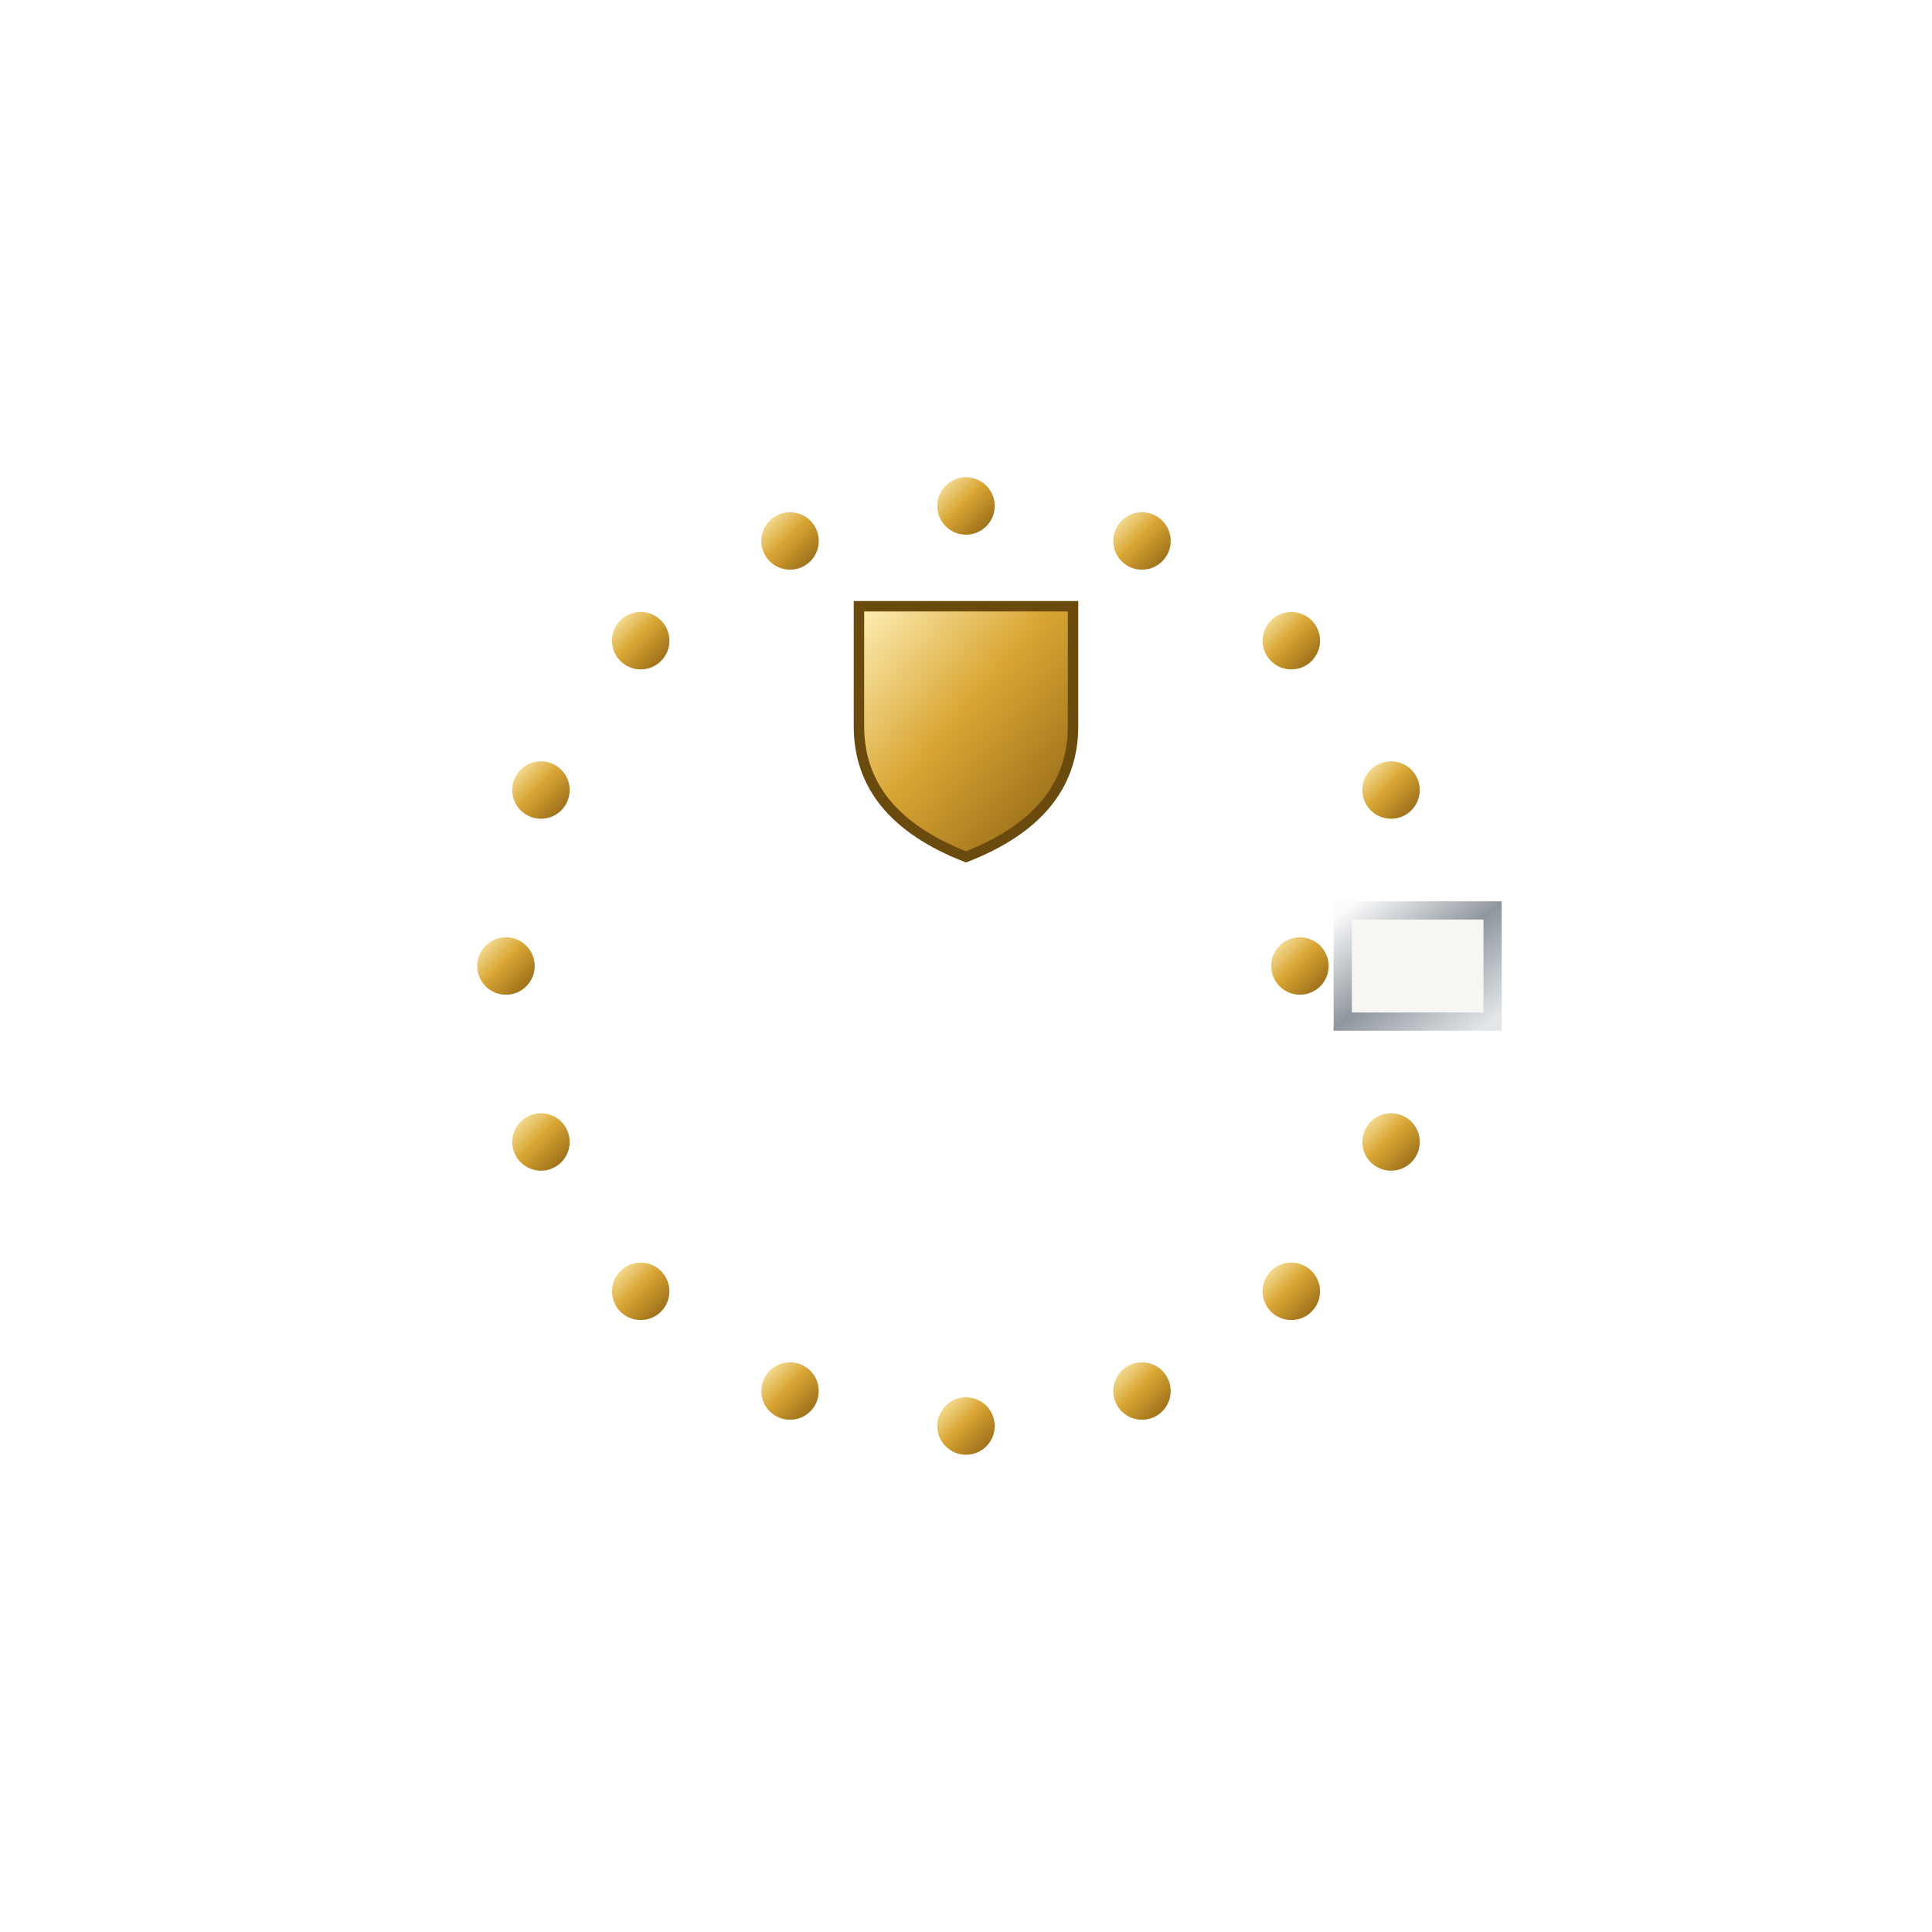
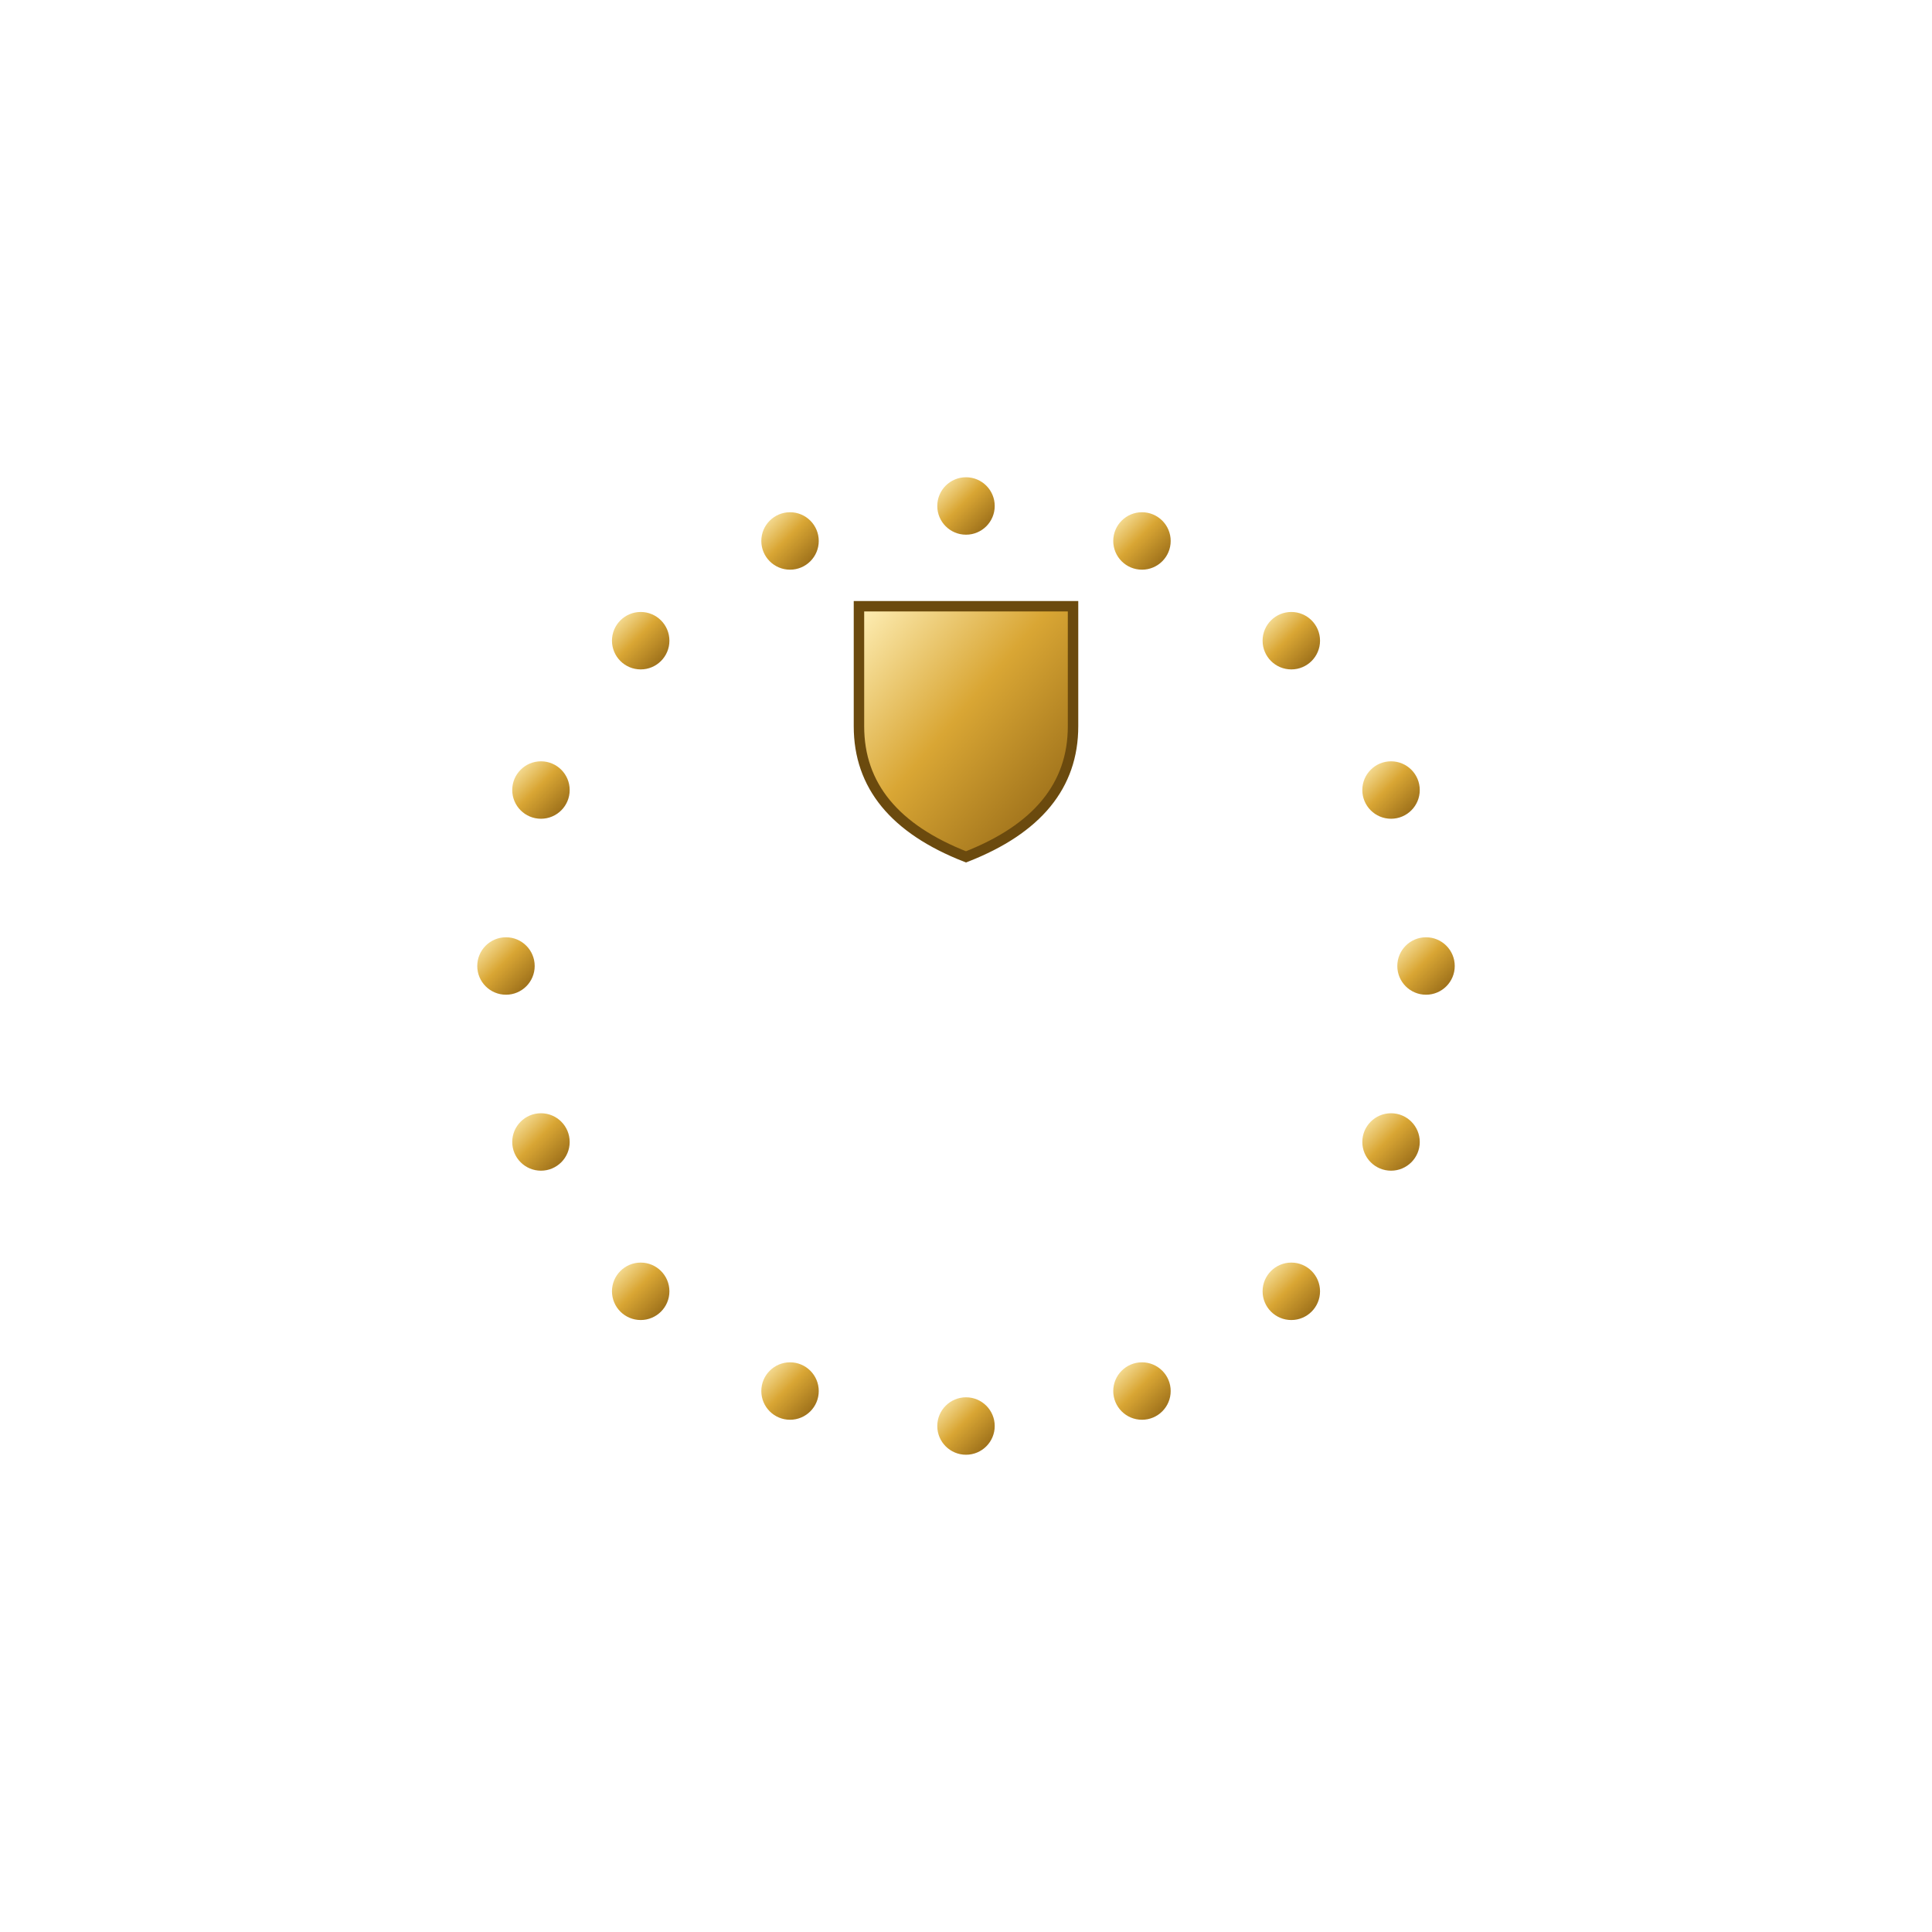
<svg xmlns="http://www.w3.org/2000/svg" viewBox="0 0 740 740">
  <defs>
    <linearGradient id="s" x1="0" y1="0" x2="1" y2="1">
      <stop offset="0" stop-color="#fbfcfd" />
      <stop offset=".5" stop-color="#8f969d" />
      <stop offset="1" stop-color="#e3e7ea" />
    </linearGradient>
    <linearGradient id="g" x1="0" y1="0" x2="1" y2="1">
      <stop offset="0" stop-color="#fff0b8" />
      <stop offset=".45" stop-color="#d9a634" />
      <stop offset="1" stop-color="#8a5f12" />
    </linearGradient>
  </defs>
  <circle cx="370.0" cy="193.8" r="11" fill="url(#g)" />
  <circle cx="437.4" cy="207.2" r="11" fill="url(#g)" />
  <circle cx="494.6" cy="245.4" r="11" fill="url(#g)" />
  <circle cx="532.8" cy="302.6" r="11" fill="url(#g)" />
-   <circle cx="497.9" cy="370.0" r="11" fill="url(#g)" />
+   <circle cx="546.2" cy="370.0" r="11" fill="url(#g)" />
  <circle cx="532.8" cy="437.4" r="11" fill="url(#g)" />
  <circle cx="494.6" cy="494.6" r="11" fill="url(#g)" />
  <circle cx="437.4" cy="532.8" r="11" fill="url(#g)" />
  <circle cx="370.0" cy="546.2" r="11" fill="url(#g)" />
  <circle cx="302.6" cy="532.8" r="11" fill="url(#g)" />
  <circle cx="245.4" cy="494.6" r="11" fill="url(#g)" />
  <circle cx="207.2" cy="437.4" r="11" fill="url(#g)" />
  <circle cx="193.8" cy="370.0" r="11" fill="url(#g)" />
  <circle cx="207.2" cy="302.6" r="11" fill="url(#g)" />
  <circle cx="245.4" cy="245.4" r="11" fill="url(#g)" />
  <circle cx="302.6" cy="207.2" r="11" fill="url(#g)" />
-   <rect x="514.3" y="348.7" width="57.4" height="42.6" fill="#f7f6f2" stroke="url(#s)" stroke-width="7" />
  <path d="M329 232.2H411V278.2Q411 312.2 370 328.2Q329 312.2 329 278.2Z" fill="url(#g)" stroke="#6b4a0e" stroke-width="4" />
</svg>
